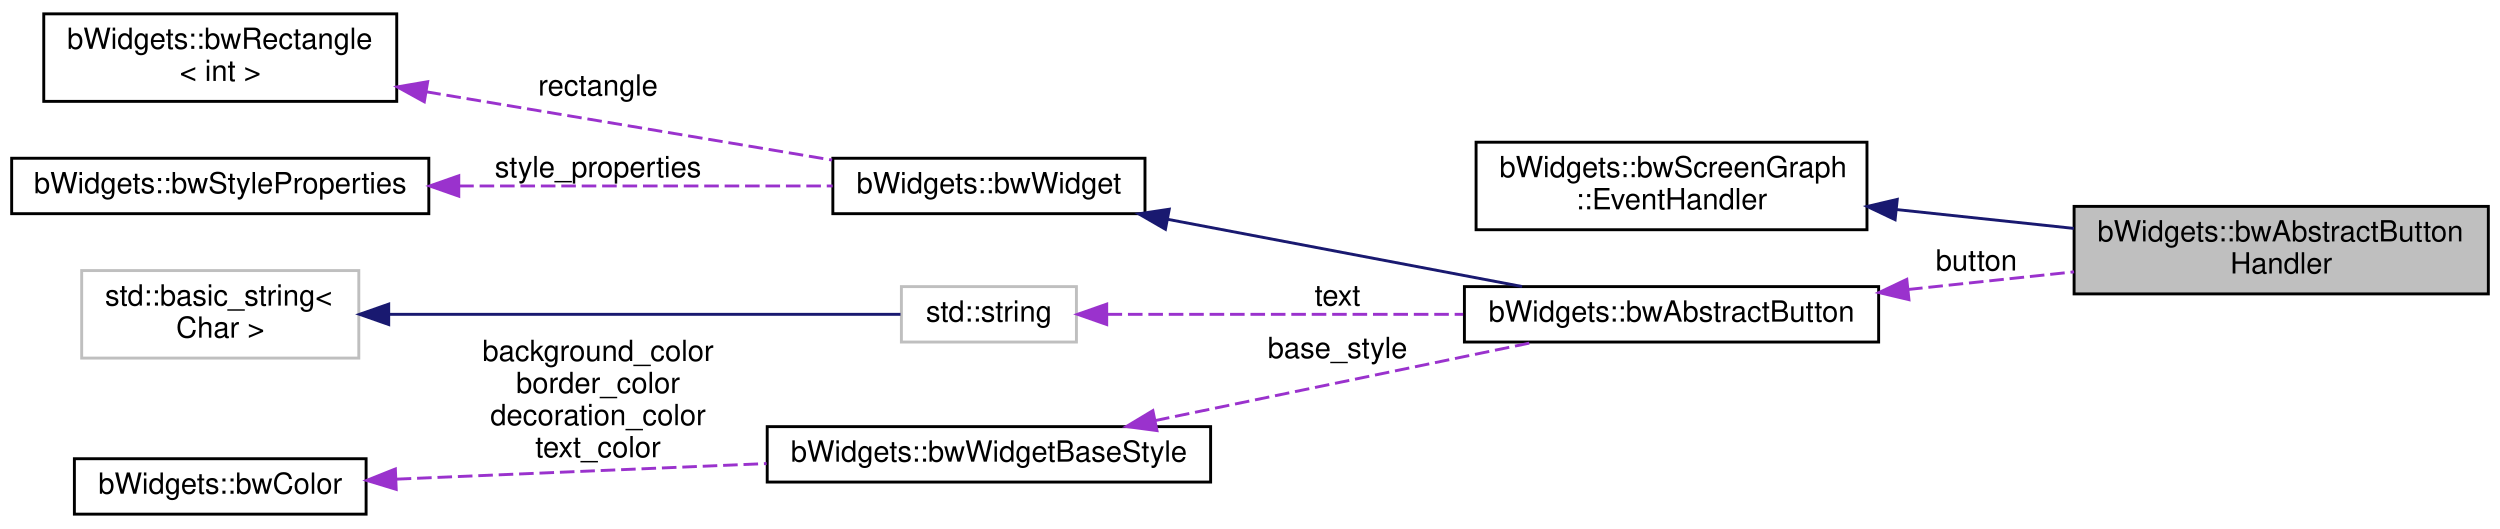
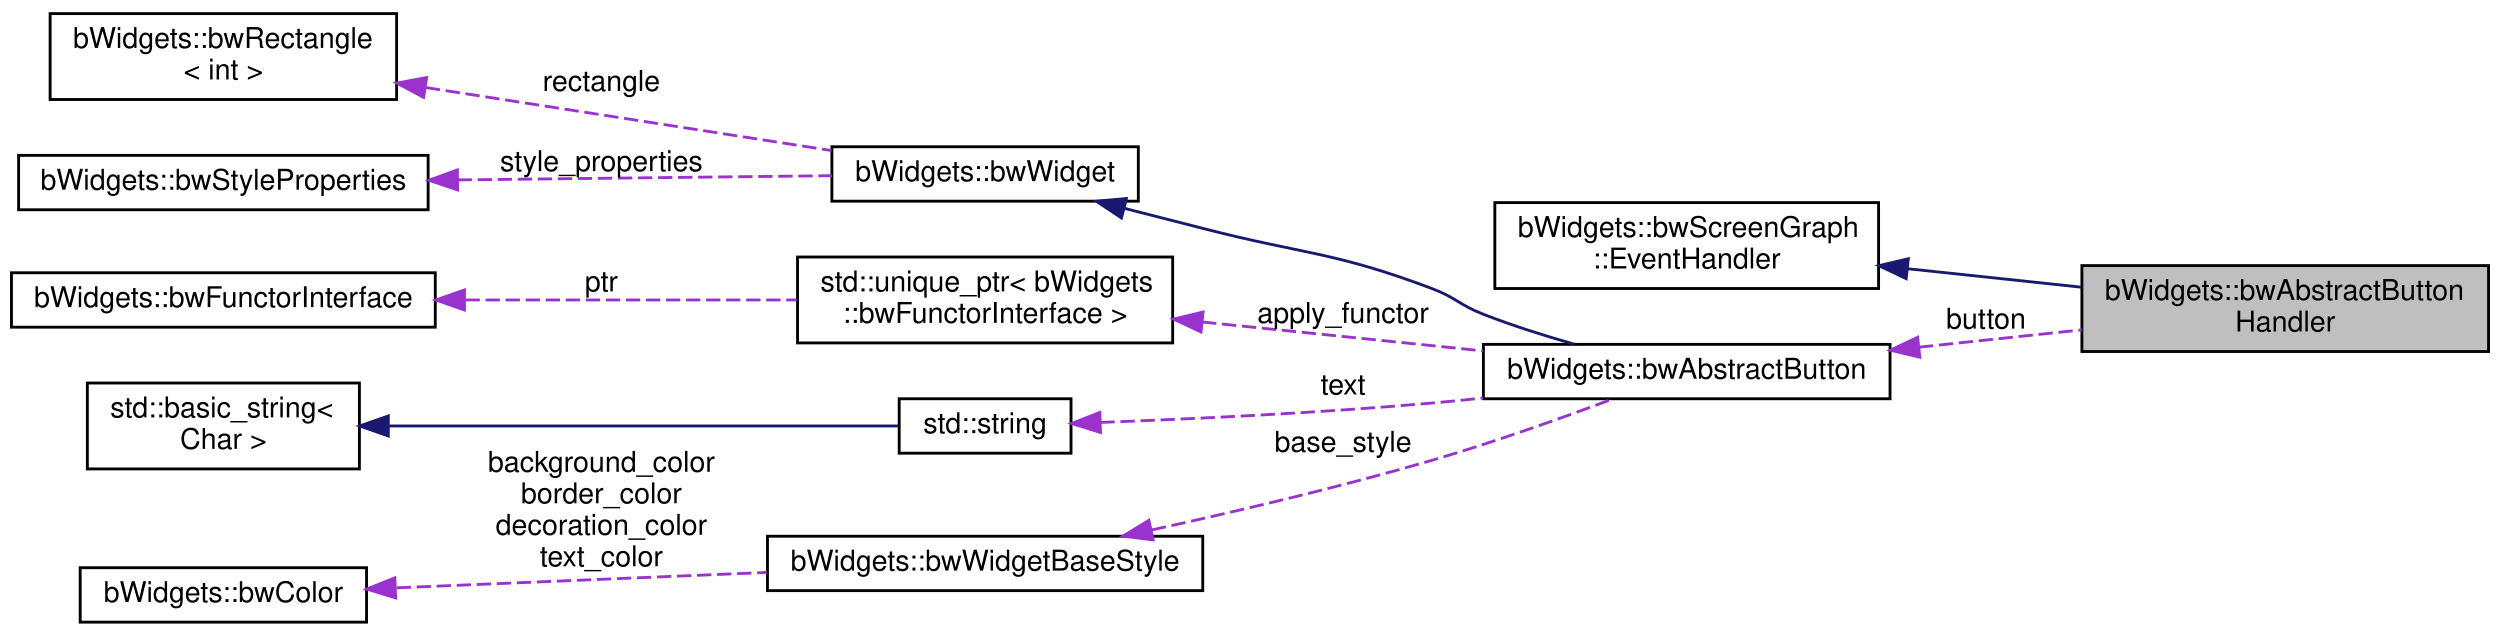
- <svg xmlns="http://www.w3.org/2000/svg" xmlns:xlink="http://www.w3.org/1999/xlink" width="857pt" height="181pt" viewBox="0.00 0.00 857.00 180.50">
-   <g id="graph0" class="graph" transform="scale(1 1) rotate(0) translate(4 176.5)">
+ <svg xmlns="http://www.w3.org/2000/svg" xmlns:xlink="http://www.w3.org/1999/xlink" width="873pt" height="222pt" viewBox="0.00 0.00 873.00 221.50">
+   <g id="graph0" class="graph" transform="scale(1 1) rotate(0) translate(4 217.5)">
    <g id="node1" class="node">
      <g id="a_node1">
        <a xlink:title=" ">
-           <polygon fill="#bfbfbf" stroke="black" points="707,-76 707,-106 849,-106 849,-76 707,-76" />
-           <text text-anchor="start" x="715" y="-94" font-family="Helvetica,sans-Serif" font-size="10.00">bWidgets::bwAbstractButton</text>
-           <text text-anchor="middle" x="778" y="-83" font-family="Helvetica,sans-Serif" font-size="10.00">Handler</text>
+           <polygon fill="#bfbfbf" stroke="black" points="723,-95 723,-125 865,-125 865,-95 723,-95" />
+           <text text-anchor="start" x="731" y="-113" font-family="Helvetica,sans-Serif" font-size="10.00">bWidgets::bwAbstractButton</text>
+           <text text-anchor="middle" x="794" y="-102" font-family="Helvetica,sans-Serif" font-size="10.00">Handler</text>
        </a>
      </g>
    </g>
    <g id="node2" class="node">
      <g id="a_node2">
        <a xlink:href="classbWidgets_1_1bwScreenGraph_1_1EventHandler.html" target="_top" xlink:title="API for registering and calling event-listeners.">
-           <polygon fill="none" stroke="black" points="502,-98 502,-128 636,-128 636,-98 502,-98" />
-           <text text-anchor="start" x="510" y="-116" font-family="Helvetica,sans-Serif" font-size="10.00">bWidgets::bwScreenGraph</text>
-           <text text-anchor="middle" x="569" y="-105" font-family="Helvetica,sans-Serif" font-size="10.00">::EventHandler</text>
+           <polygon fill="none" stroke="black" points="518,-117 518,-147 652,-147 652,-117 518,-117" />
+           <text text-anchor="start" x="526" y="-135" font-family="Helvetica,sans-Serif" font-size="10.00">bWidgets::bwScreenGraph</text>
+           <text text-anchor="middle" x="585" y="-124" font-family="Helvetica,sans-Serif" font-size="10.00">::EventHandler</text>
        </a>
      </g>
    </g>
    <g id="edge1" class="edge">
-       <path fill="none" stroke="midnightblue" d="M646.02,-104.92C665.94,-102.8 687.33,-100.53 706.92,-98.45" />
-       <polygon fill="midnightblue" stroke="midnightblue" points="645.64,-101.44 636.07,-105.98 646.38,-108.4 645.64,-101.44" />
+       <path fill="none" stroke="midnightblue" d="M662.02,-123.92C681.94,-121.8 703.33,-119.53 722.92,-117.45" />
+       <polygon fill="midnightblue" stroke="midnightblue" points="661.64,-120.44 652.07,-124.98 662.38,-127.4 661.64,-120.44" />
    </g>
    <g id="node3" class="node">
      <g id="a_node3">
        <a xlink:href="classbWidgets_1_1bwAbstractButton.html" target="_top" xlink:title="Base class for button like widgets.">
-           <polygon fill="none" stroke="black" points="498,-59.5 498,-78.5 640,-78.5 640,-59.5 498,-59.5" />
-           <text text-anchor="middle" x="569" y="-66.5" font-family="Helvetica,sans-Serif" font-size="10.00">bWidgets::bwAbstractButton</text>
+           <polygon fill="none" stroke="black" points="514,-78.5 514,-97.5 656,-97.5 656,-78.5 514,-78.5" />
+           <text text-anchor="middle" x="585" y="-85.5" font-family="Helvetica,sans-Serif" font-size="10.00">bWidgets::bwAbstractButton</text>
        </a>
      </g>
    </g>
    <g id="edge2" class="edge">
-       <path fill="none" stroke="#9a32cd" stroke-dasharray="5,2" d="M650.08,-77.51C668.85,-79.51 688.7,-81.62 706.99,-83.56" />
-       <polygon fill="#9a32cd" stroke="#9a32cd" points="650.39,-74.02 640.08,-76.45 649.65,-80.99 650.39,-74.02" />
-       <text text-anchor="middle" x="673.5" y="-84" font-family="Helvetica,sans-Serif" font-size="10.00"> button</text>
+       <path fill="none" stroke="#9a32cd" stroke-dasharray="5,2" d="M666.08,-96.51C684.85,-98.51 704.7,-100.62 722.99,-102.56" />
+       <polygon fill="#9a32cd" stroke="#9a32cd" points="666.39,-93.02 656.08,-95.45 665.65,-99.99 666.39,-93.02" />
+       <text text-anchor="middle" x="689.5" y="-103" font-family="Helvetica,sans-Serif" font-size="10.00"> button</text>
    </g>
    <g id="node4" class="node">
      <g id="a_node4">
        <a xlink:href="classbWidgets_1_1bwWidget.html" target="_top" xlink:title="Abstract base class that all widgets derive from.">
-           <polygon fill="none" stroke="black" points="281.5,-103.5 281.5,-122.5 388.5,-122.5 388.5,-103.5 281.5,-103.5" />
-           <text text-anchor="middle" x="335" y="-110.5" font-family="Helvetica,sans-Serif" font-size="10.00">bWidgets::bwWidget</text>
+           <polygon fill="none" stroke="black" points="286.5,-147.5 286.5,-166.5 393.5,-166.5 393.5,-147.5 286.5,-147.5" />
+           <text text-anchor="middle" x="340" y="-154.5" font-family="Helvetica,sans-Serif" font-size="10.00">bWidgets::bwWidget</text>
        </a>
      </g>
    </g>
    <g id="edge3" class="edge">
-       <path fill="none" stroke="midnightblue" d="M396.2,-101.58C433.95,-94.42 482.06,-85.3 517.76,-78.53" />
-       <polygon fill="midnightblue" stroke="midnightblue" points="395.51,-98.15 386.34,-103.45 396.82,-105.03 395.51,-98.15" />
+       <path fill="none" stroke="midnightblue" d="M388.51,-145.03C397.64,-142.71 407.12,-140.29 416,-138 451.6,-128.82 461.6,-129.96 496,-117 504.37,-113.85 505.66,-111.24 514,-108 524.13,-104.06 535.35,-100.51 545.79,-97.53" />
+       <polygon fill="midnightblue" stroke="midnightblue" points="387.62,-141.64 378.79,-147.49 389.34,-148.43 387.62,-141.64" />
    </g>
    <g id="node5" class="node">
      <g id="a_node5">
        <a xlink:href="classbWidgets_1_1bwRectangle.html" target="_top" xlink:title=" ">
-           <polygon fill="none" stroke="black" points="11,-142 11,-172 132,-172 132,-142 11,-142" />
-           <text text-anchor="start" x="19" y="-160" font-family="Helvetica,sans-Serif" font-size="10.00">bWidgets::bwRectangle</text>
-           <text text-anchor="middle" x="71.5" y="-149" font-family="Helvetica,sans-Serif" font-size="10.00">&lt; int &gt;</text>
+           <polygon fill="none" stroke="black" points="13.5,-183 13.5,-213 134.5,-213 134.5,-183 13.5,-183" />
+           <text text-anchor="start" x="21.5" y="-201" font-family="Helvetica,sans-Serif" font-size="10.00">bWidgets::bwRectangle</text>
+           <text text-anchor="middle" x="74" y="-190" font-family="Helvetica,sans-Serif" font-size="10.00">&lt; int &gt;</text>
        </a>
      </g>
    </g>
    <g id="edge4" class="edge">
-       <path fill="none" stroke="#9a32cd" stroke-dasharray="5,2" d="M142.14,-145.28C185.81,-137.93 241.21,-128.61 281.24,-121.88" />
-       <polygon fill="#9a32cd" stroke="#9a32cd" points="141.45,-141.85 132.17,-146.96 142.61,-148.75 141.45,-141.85" />
-       <text text-anchor="middle" x="201" y="-144" font-family="Helvetica,sans-Serif" font-size="10.00"> rectangle</text>
+       <path fill="none" stroke="#9a32cd" stroke-dasharray="5,2" d="M144.72,-187.17C189.11,-180.28 245.71,-171.49 286.35,-165.18" />
+       <polygon fill="#9a32cd" stroke="#9a32cd" points="143.92,-183.75 134.58,-188.75 144.99,-190.67 143.92,-183.75" />
+       <text text-anchor="middle" x="206" y="-186" font-family="Helvetica,sans-Serif" font-size="10.00"> rectangle</text>
    </g>
    <g id="node6" class="node">
      <g id="a_node6">
        <a xlink:href="classbWidgets_1_1bwStyleProperties.html" target="_top" xlink:title="Manage a list of properties (bwStyleProperty instances).">
-           <polygon fill="none" stroke="black" points="0,-103.5 0,-122.5 143,-122.5 143,-103.5 0,-103.5" />
-           <text text-anchor="middle" x="71.5" y="-110.5" font-family="Helvetica,sans-Serif" font-size="10.00">bWidgets::bwStyleProperties</text>
+           <polygon fill="none" stroke="black" points="2.5,-144.5 2.5,-163.5 145.5,-163.5 145.5,-144.5 2.5,-144.5" />
+           <text text-anchor="middle" x="74" y="-151.5" font-family="Helvetica,sans-Serif" font-size="10.00">bWidgets::bwStyleProperties</text>
        </a>
      </g>
    </g>
    <g id="edge5" class="edge">
-       <path fill="none" stroke="#9a32cd" stroke-dasharray="5,2" d="M153.41,-113C195.1,-113 244.76,-113 281.44,-113" />
-       <polygon fill="#9a32cd" stroke="#9a32cd" points="153.27,-109.5 143.27,-113 153.27,-116.5 153.27,-109.5" />
-       <text text-anchor="middle" x="201" y="-116" font-family="Helvetica,sans-Serif" font-size="10.00"> style_properties</text>
+       <path fill="none" stroke="#9a32cd" stroke-dasharray="5,2" d="M155.79,-154.92C198.28,-155.4 249.15,-155.98 286.49,-156.4" />
+       <polygon fill="#9a32cd" stroke="#9a32cd" points="155.79,-151.42 145.75,-154.8 155.71,-158.42 155.79,-151.42" />
+       <text text-anchor="middle" x="206" y="-158" font-family="Helvetica,sans-Serif" font-size="10.00"> style_properties</text>
    </g>
    <g id="node7" class="node">
      <g id="a_node7">
        <a xlink:title=" ">
-           <polygon fill="none" stroke="#bfbfbf" points="305,-59.5 305,-78.5 365,-78.5 365,-59.5 305,-59.5" />
-           <text text-anchor="middle" x="335" y="-66.5" font-family="Helvetica,sans-Serif" font-size="10.00">std::string</text>
+           <polygon fill="none" stroke="black" points="274.5,-98 274.5,-128 405.5,-128 405.5,-98 274.5,-98" />
+           <text text-anchor="start" x="282.5" y="-116" font-family="Helvetica,sans-Serif" font-size="10.00">std::unique_ptr&lt; bWidgets</text>
+           <text text-anchor="middle" x="340" y="-105" font-family="Helvetica,sans-Serif" font-size="10.00">::bwFunctorInterface &gt;</text>
        </a>
      </g>
    </g>
    <g id="edge6" class="edge">
-       <path fill="none" stroke="#9a32cd" stroke-dasharray="5,2" d="M375.66,-69C409.03,-69 457.58,-69 497.55,-69" />
-       <polygon fill="#9a32cd" stroke="#9a32cd" points="375.38,-65.5 365.38,-69 375.38,-72.5 375.38,-65.5" />
-       <text text-anchor="middle" x="454.5" y="-72" font-family="Helvetica,sans-Serif" font-size="10.00"> text</text>
+       <path fill="none" stroke="#9a32cd" stroke-dasharray="5,2" d="M415.76,-105.31C447,-102.09 483.1,-98.38 513.84,-95.22" />
+       <polygon fill="#9a32cd" stroke="#9a32cd" points="415.39,-101.83 405.8,-106.33 416.11,-108.79 415.39,-101.83" />
+       <text text-anchor="middle" x="465" y="-105" font-family="Helvetica,sans-Serif" font-size="10.00"> apply_functor</text>
    </g>
    <g id="node8" class="node">
      <g id="a_node8">
-         <a xlink:title=" ">
-           <polygon fill="none" stroke="#bfbfbf" points="24,-54 24,-84 119,-84 119,-54 24,-54" />
-           <text text-anchor="start" x="32" y="-72" font-family="Helvetica,sans-Serif" font-size="10.00">std::basic_string&lt;</text>
-           <text text-anchor="middle" x="71.5" y="-61" font-family="Helvetica,sans-Serif" font-size="10.00"> Char &gt;</text>
+         <a xlink:href="classbWidgets_1_1bwFunctorInterface.html" target="_top" xlink:title="Abstract function object class.">
+           <polygon fill="none" stroke="black" points="0,-103.5 0,-122.5 148,-122.5 148,-103.5 0,-103.5" />
+           <text text-anchor="middle" x="74" y="-110.5" font-family="Helvetica,sans-Serif" font-size="10.00">bWidgets::bwFunctorInterface</text>
        </a>
      </g>
    </g>
    <g id="edge7" class="edge">
-       <path fill="none" stroke="midnightblue" d="M129.36,-69C183.36,-69 262.38,-69 304.69,-69" />
-       <polygon fill="midnightblue" stroke="midnightblue" points="129.25,-65.5 119.25,-69 129.25,-72.5 129.25,-65.5" />
+       <path fill="none" stroke="#9a32cd" stroke-dasharray="5,2" d="M158.56,-113C195.95,-113 239.35,-113 274.22,-113" />
+       <polygon fill="#9a32cd" stroke="#9a32cd" points="158.19,-109.5 148.19,-113 158.19,-116.5 158.19,-109.5" />
+       <text text-anchor="middle" x="206" y="-116" font-family="Helvetica,sans-Serif" font-size="10.00"> ptr</text>
    </g>
    <g id="node9" class="node">
      <g id="a_node9">
-         <a xlink:href="classbWidgets_1_1bwWidgetBaseStyle.html" target="_top" xlink:title="Properties for typical widgets with roundbox corners.">
-           <polygon fill="none" stroke="black" points="259,-11.5 259,-30.5 411,-30.5 411,-11.5 259,-11.5" />
-           <text text-anchor="middle" x="335" y="-18.5" font-family="Helvetica,sans-Serif" font-size="10.00">bWidgets::bwWidgetBaseStyle</text>
+         <a xlink:title=" ">
+           <polygon fill="none" stroke="black" points="310,-59.5 310,-78.5 370,-78.5 370,-59.5 310,-59.5" />
+           <text text-anchor="middle" x="340" y="-66.5" font-family="Helvetica,sans-Serif" font-size="10.00">std::string</text>
        </a>
      </g>
    </g>
    <g id="edge8" class="edge">
-       <path fill="none" stroke="#9a32cd" stroke-dasharray="5,2" d="M391.94,-32.57C431.75,-40.81 484.6,-51.74 521.97,-59.48" />
-       <polygon fill="#9a32cd" stroke="#9a32cd" points="392.61,-29.14 382.11,-30.54 391.2,-35.99 392.61,-29.14" />
-       <text text-anchor="middle" x="454.5" y="-54" font-family="Helvetica,sans-Serif" font-size="10.00"> base_style</text>
+       <path fill="none" stroke="#9a32cd" stroke-dasharray="5,2" d="M380.27,-70.24C411.63,-71.42 456.69,-73.53 496,-77 501.83,-77.51 507.86,-78.12 513.92,-78.77" />
+       <polygon fill="#9a32cd" stroke="#9a32cd" points="380.3,-66.74 370.18,-69.87 380.05,-73.73 380.3,-66.74" />
+       <text text-anchor="middle" x="465" y="-80" font-family="Helvetica,sans-Serif" font-size="10.00"> text</text>
    </g>
    <g id="node10" class="node">
      <g id="a_node10">
-         <a xlink:href="classbWidgets_1_1bwColor.html" target="_top" xlink:title=" ">
-           <polygon fill="none" stroke="black" points="21.5,-0.5 21.5,-19.5 121.5,-19.5 121.5,-0.5 21.5,-0.5" />
-           <text text-anchor="middle" x="71.5" y="-7.5" font-family="Helvetica,sans-Serif" font-size="10.00">bWidgets::bwColor</text>
+         <a xlink:title=" ">
+           <polygon fill="none" stroke="black" points="26.5,-54 26.5,-84 121.5,-84 121.5,-54 26.5,-54" />
+           <text text-anchor="start" x="34.5" y="-72" font-family="Helvetica,sans-Serif" font-size="10.00">std::basic_string&lt;</text>
+           <text text-anchor="middle" x="74" y="-61" font-family="Helvetica,sans-Serif" font-size="10.00"> Char &gt;</text>
        </a>
      </g>
    </g>
    <g id="edge9" class="edge">
-       <path fill="none" stroke="#9a32cd" stroke-dasharray="5,2" d="M131.98,-12.5C169.58,-14.08 218.51,-16.14 258.79,-17.84" />
-       <polygon fill="#9a32cd" stroke="#9a32cd" points="131.82,-8.99 121.69,-12.07 131.53,-15.99 131.82,-8.99" />
-       <text text-anchor="middle" x="201" y="-53" font-family="Helvetica,sans-Serif" font-size="10.00"> background_color</text>
-       <text text-anchor="middle" x="201" y="-42" font-family="Helvetica,sans-Serif" font-size="10.00">border_color</text>
-       <text text-anchor="middle" x="201" y="-31" font-family="Helvetica,sans-Serif" font-size="10.00">decoration_color</text>
-       <text text-anchor="middle" x="201" y="-20" font-family="Helvetica,sans-Serif" font-size="10.00">text_color</text>
+       <path fill="none" stroke="midnightblue" d="M131.81,-69C186.43,-69 266.82,-69 309.64,-69" />
+       <polygon fill="midnightblue" stroke="midnightblue" points="131.59,-65.5 121.59,-69 131.59,-72.5 131.59,-65.5" />
+     </g>
+     <g id="node11" class="node">
+       <g id="a_node11">
+         <a xlink:href="classbWidgets_1_1bwWidgetBaseStyle.html" target="_top" xlink:title="Properties for typical widgets with roundbox corners.">
+           <polygon fill="none" stroke="black" points="264,-11.5 264,-30.5 416,-30.5 416,-11.5 264,-11.5" />
+           <text text-anchor="middle" x="340" y="-18.5" font-family="Helvetica,sans-Serif" font-size="10.00">bWidgets::bwWidgetBaseStyle</text>
+         </a>
+       </g>
+     </g>
+     <g id="edge10" class="edge">
+       <path fill="none" stroke="#9a32cd" stroke-dasharray="5,2" d="M398.25,-32.71C427.67,-39.13 463.97,-47.67 496,-57 517.62,-63.3 541.7,-71.9 559.2,-78.44" />
+       <polygon fill="#9a32cd" stroke="#9a32cd" points="398.66,-29.22 388.15,-30.53 397.19,-36.06 398.66,-29.22" />
+       <text text-anchor="middle" x="465" y="-60" font-family="Helvetica,sans-Serif" font-size="10.00"> base_style</text>
+     </g>
+     <g id="node12" class="node">
+       <g id="a_node12">
+         <a xlink:href="classbWidgets_1_1bwColor.html" target="_top" xlink:title=" ">
+           <polygon fill="none" stroke="black" points="24,-0.5 24,-19.5 124,-19.5 124,-0.5 24,-0.5" />
+           <text text-anchor="middle" x="74" y="-7.5" font-family="Helvetica,sans-Serif" font-size="10.00">bWidgets::bwColor</text>
+         </a>
+       </g>
+     </g>
+     <g id="edge11" class="edge">
+       <path fill="none" stroke="#9a32cd" stroke-dasharray="5,2" d="M134.5,-12.48C172.74,-14.07 222.76,-16.16 263.75,-17.86" />
+       <polygon fill="#9a32cd" stroke="#9a32cd" points="134.17,-8.96 124.04,-12.04 133.88,-15.96 134.17,-8.96" />
+       <text text-anchor="middle" x="206" y="-53" font-family="Helvetica,sans-Serif" font-size="10.00"> background_color</text>
+       <text text-anchor="middle" x="206" y="-42" font-family="Helvetica,sans-Serif" font-size="10.00">border_color</text>
+       <text text-anchor="middle" x="206" y="-31" font-family="Helvetica,sans-Serif" font-size="10.00">decoration_color</text>
+       <text text-anchor="middle" x="206" y="-20" font-family="Helvetica,sans-Serif" font-size="10.00">text_color</text>
    </g>
  </g>
</svg>
